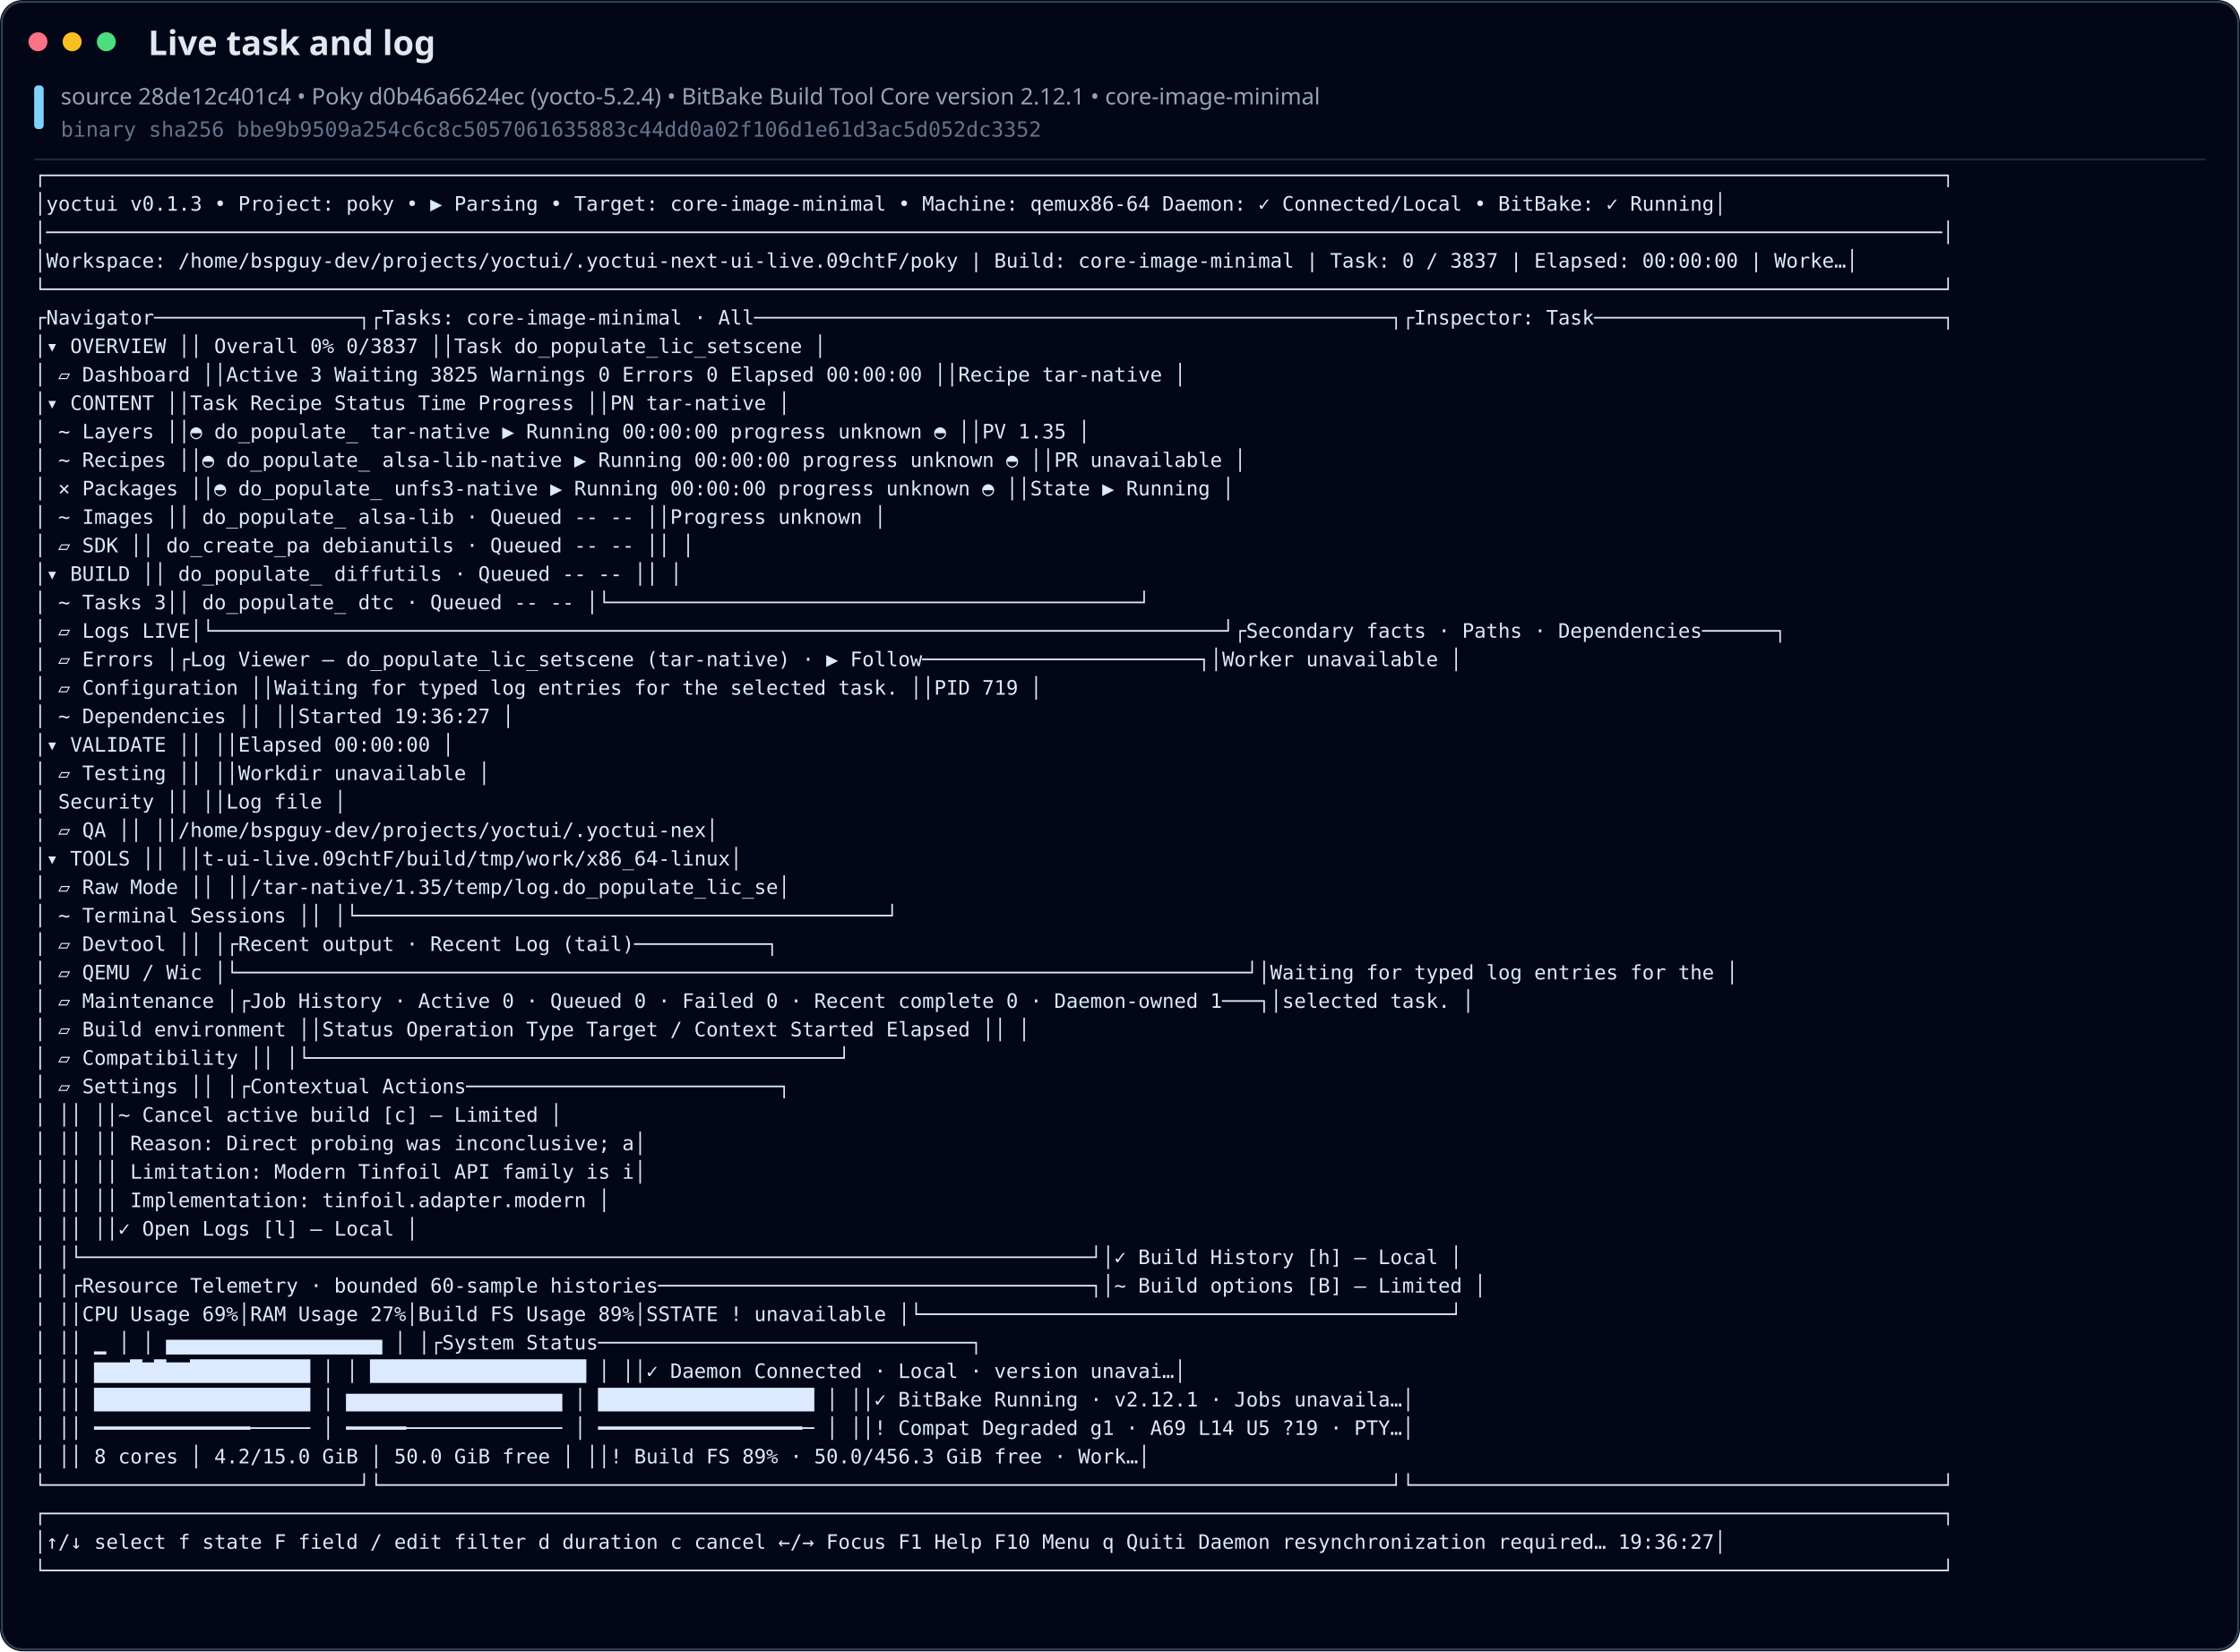
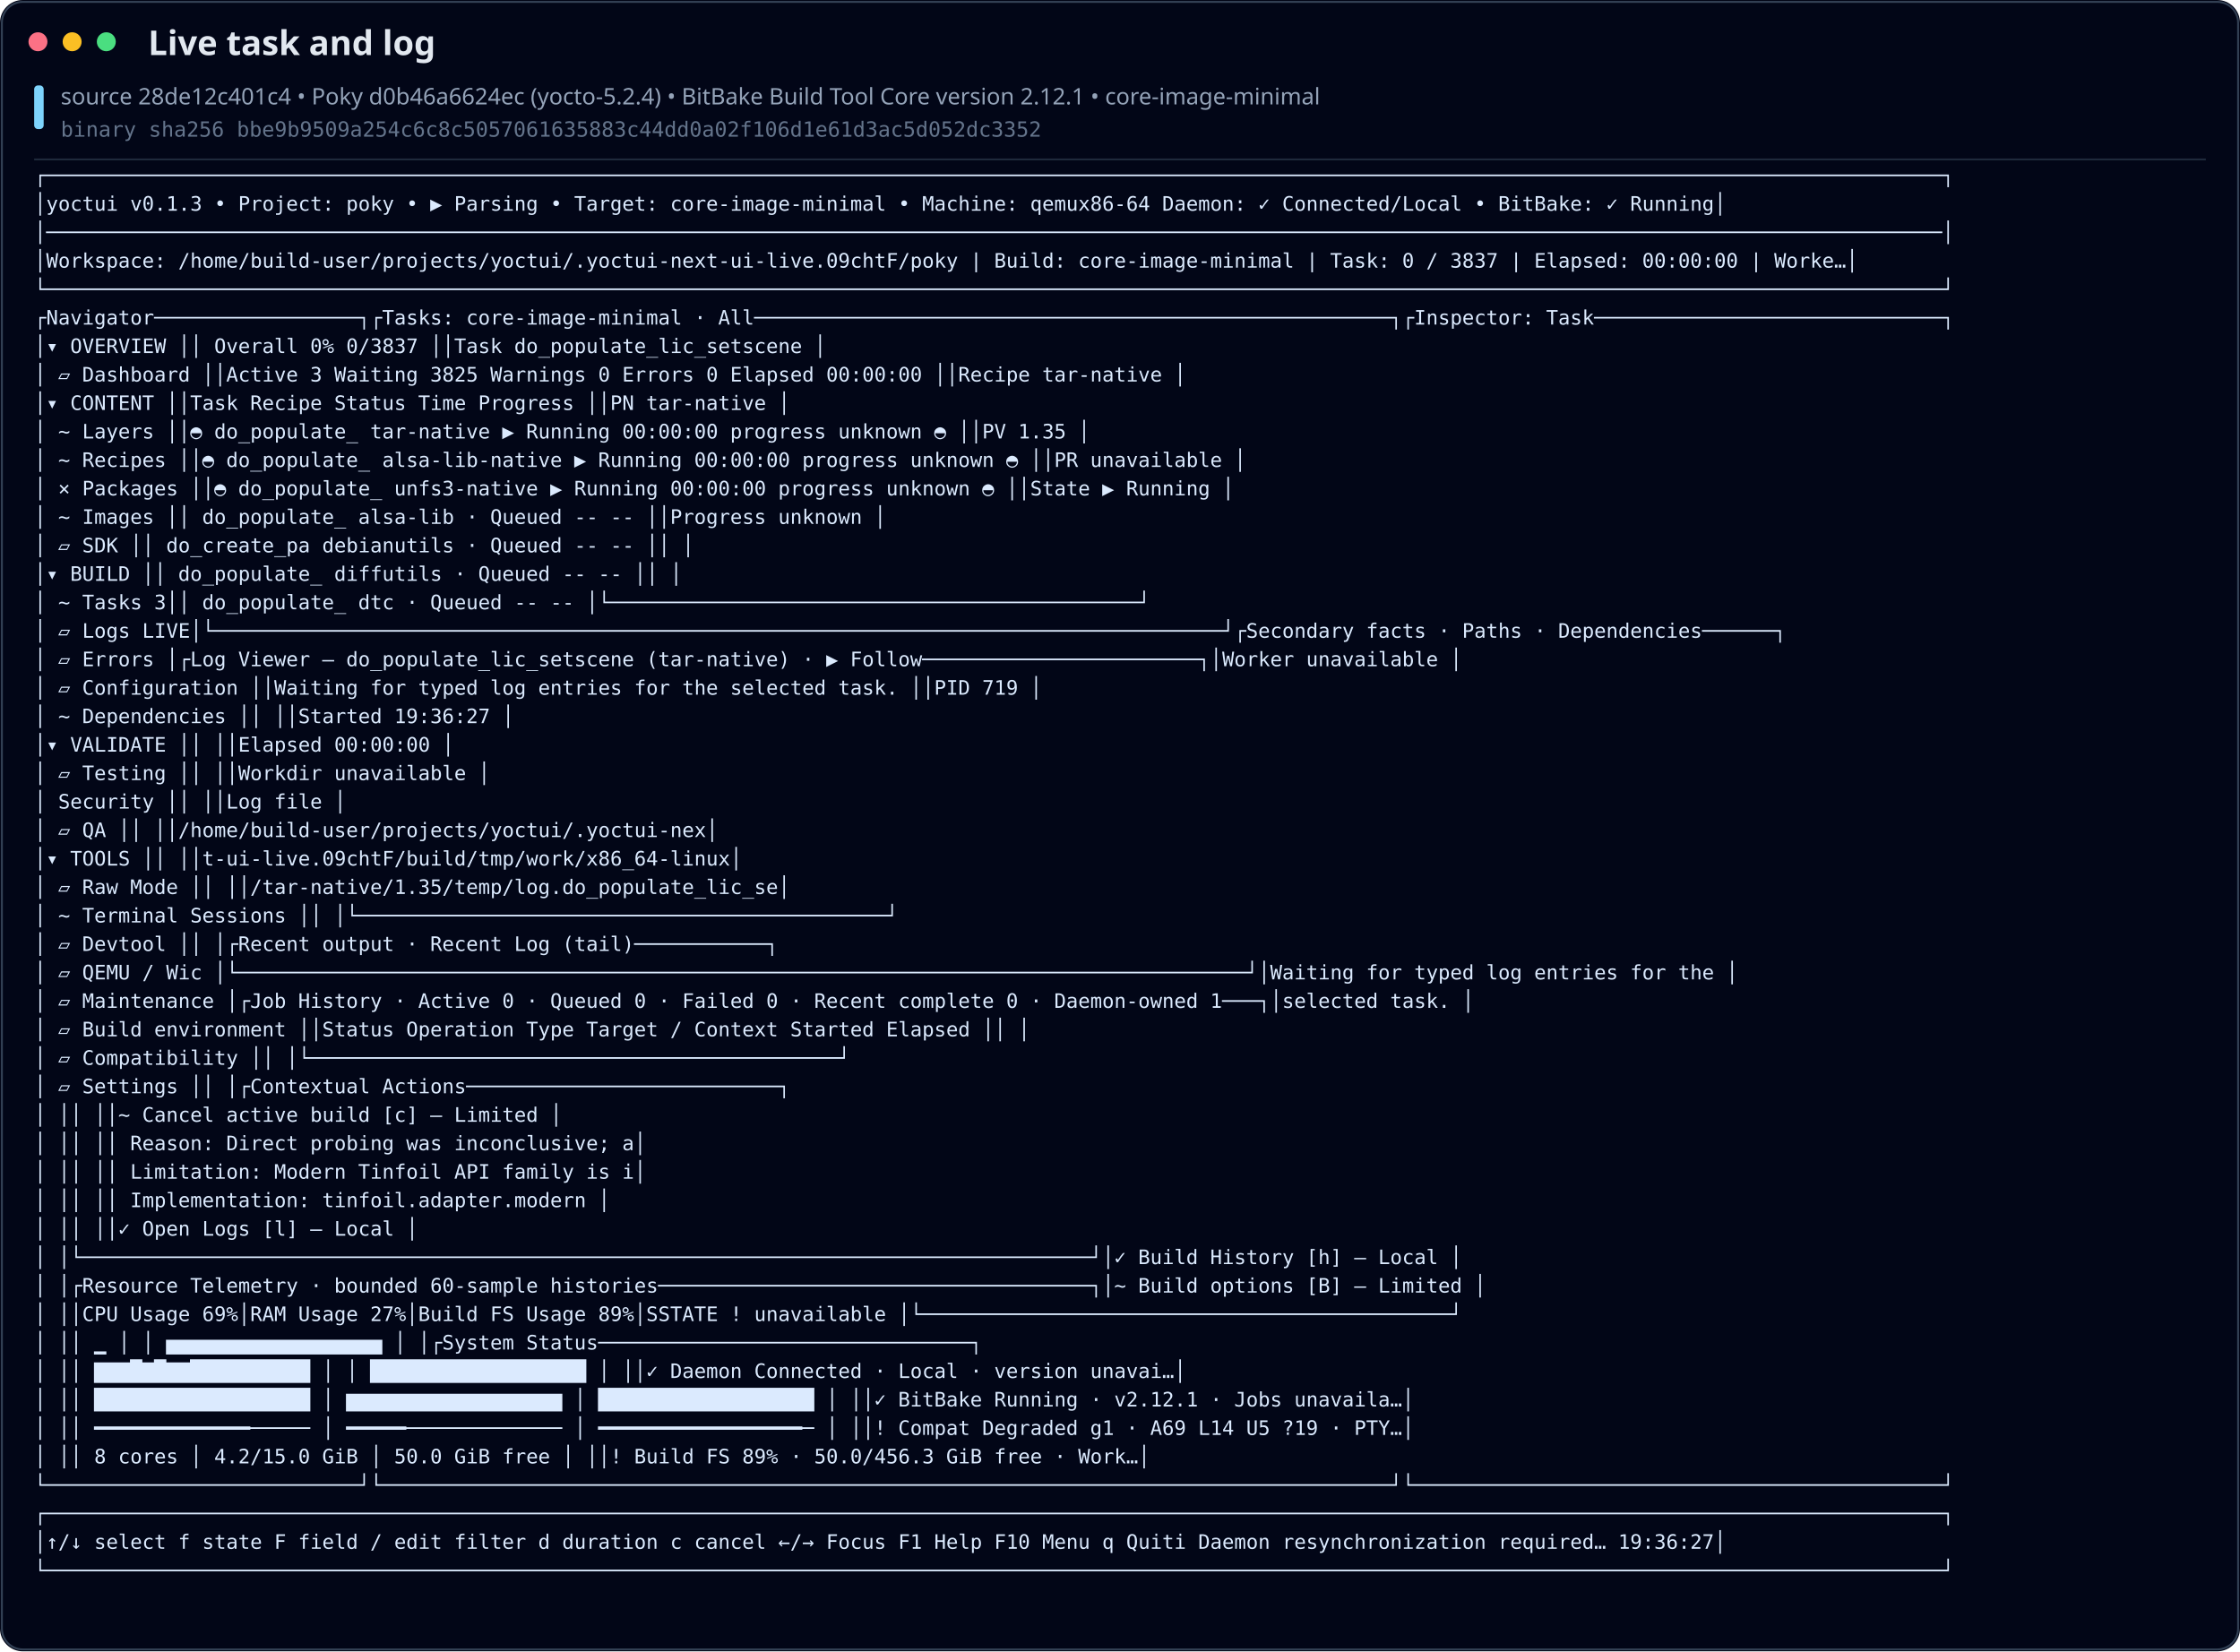
<svg xmlns="http://www.w3.org/2000/svg" width="1180" height="870" viewBox="0 0 1180 870" role="img" aria-labelledby="title description">
  <style>
  .heading { fill: #e2e8f0; font: 700 18px system-ui, sans-serif; }
  .provenance { fill: #94a3b8; font: 12px system-ui, sans-serif; }
  .hash { fill: #64748b; font: 11px ui-monospace, monospace; }
  .terminal { fill: #dbeafe; font: 10.5px 'DejaVu Sans Mono', 'Liberation Mono', monospace; white-space: pre; }
</style>
  <rect width="1180" height="870" rx="12" fill="#020617" />
  <rect x="1" y="1" width="1178" height="868" rx="11" fill="none" stroke="#334155" />
  <circle cx="20" cy="22" r="5" fill="#fb7185" />
  <circle cx="38" cy="22" r="5" fill="#fbbf24" />
  <circle cx="56" cy="22" r="5" fill="#4ade80" />
  <text x="78" y="29" class="heading">Live task and log</text>
  <rect x="18" y="45" width="5" height="23" rx="2" fill="#7dd3fc" />
  <text x="32" y="55" class="provenance">source 28de12c401c4  •  Poky d0b46a6624ec (yocto-5.2.4)  •  BitBake Build Tool Core version 2.12.1  •  core-image-minimal</text>
  <text x="32" y="72" class="hash">binary sha256 bbe9b9509a254c6c8c5057061635883c44dd0a02f106d1e61d3ac5d052dc3352</text>
  <line x1="18" y1="84" x2="1162" y2="84" stroke="#1e293b" />
  <text x="18" y="96" class="terminal">┌──────────────────────────────────────────────────────────────────────────────────────────────────────────────────────────────────────────────────────────────┐</text>
  <text x="18" y="111" class="terminal">│yoctui v0.1.3  •  Project: poky  •  ▶ Parsing  •  Target: core-image-minimal  •  Machine: qemux86-64          Daemon: ✓ Connected/Local  •  BitBake: ✓ Running│</text>
  <text x="18" y="126" class="terminal">│──────────────────────────────────────────────────────────────────────────────────────────────────────────────────────────────────────────────────────────────│</text>
-   <text x="18" y="141" class="terminal">│Workspace: /home/bspguy-dev/projects/yoctui/.yoctui-next-ui-live.09chtF/poky  |  Build: core-image-minimal  |  Task: 0 / 3837  |  Elapsed: 00:00:00  |  Worke…│</text>
+   <text x="18" y="141" class="terminal">│Workspace: /home/build-user/projects/yoctui/.yoctui-next-ui-live.09chtF/poky  |  Build: core-image-minimal  |  Task: 0 / 3837  |  Elapsed: 00:00:00  |  Worke…│</text>
  <text x="18" y="156" class="terminal">└──────────────────────────────────────────────────────────────────────────────────────────────────────────────────────────────────────────────────────────────┘</text>
  <text x="18" y="171" class="terminal">┌Navigator─────────────────┐┌Tasks: core-image-minimal · All─────────────────────────────────────────────────────┐┌Inspector: Task─────────────────────────────┐</text>
  <text x="18" y="186" class="terminal">│▾ OVERVIEW                ││                                Overall  0%  0/3837                                 ││Task        do_populate_lic_setscene        │</text>
  <text x="18" y="201" class="terminal">│  ▱ Dashboard             ││Active 3  Waiting 3825  Warnings 0  Errors 0  Elapsed 00:00:00                      ││Recipe      tar-native                      │</text>
  <text x="18" y="216" class="terminal">│▾ CONTENT                 ││Task           Recipe               Status        Time      Progress                ││PN          tar-native                      │</text>
  <text x="18" y="231" class="terminal">│  ~ Layers                ││◓ do_populate_ tar-native           ▶ Running     00:00:00  progress unknown ◓      ││PV          1.35                            │</text>
  <text x="18" y="246" class="terminal">│  ~ Recipes               ││◓ do_populate_ alsa-lib-native      ▶ Running     00:00:00  progress unknown ◓      ││PR          unavailable                     │</text>
  <text x="18" y="261" class="terminal">│  × Packages              ││◓ do_populate_ unfs3-native         ▶ Running     00:00:00  progress unknown ◓      ││State       ▶ Running                       │</text>
  <text x="18" y="276" class="terminal">│  ~ Images                ││  do_populate_ alsa-lib             · Queued      --        --                      ││Progress    unknown                         │</text>
  <text x="18" y="291" class="terminal">│  ▱ SDK                   ││  do_create_pa debianutils          · Queued      --        --                      ││                                            │</text>
  <text x="18" y="306" class="terminal">│▾ BUILD                   ││  do_populate_ diffutils            · Queued      --        --                      ││                                            │</text>
  <text x="18" y="321" class="terminal">│  ~ Tasks                3││  do_populate_ dtc                  · Queued      --        --                      │└────────────────────────────────────────────┘</text>
  <text x="18" y="336" class="terminal">│  ▱ Logs              LIVE│└────────────────────────────────────────────────────────────────────────────────────┘┌Secondary facts · Paths · Dependencies──────┐</text>
  <text x="18" y="351" class="terminal">│  ▱ Errors                │┌Log Viewer — do_populate_lic_setscene (tar-native) · ▶ Follow───────────────────────┐│Worker      unavailable                     │</text>
  <text x="18" y="366" class="terminal">│  ▱ Configuration         ││Waiting for typed log entries for the selected task.                                ││PID         719                             │</text>
  <text x="18" y="381" class="terminal">│  ~ Dependencies          ││                                                                                    ││Started     19:36:27                        │</text>
  <text x="18" y="396" class="terminal">│▾ VALIDATE                ││                                                                                    ││Elapsed     00:00:00                        │</text>
  <text x="18" y="411" class="terminal">│  ▱ Testing               ││                                                                                    ││Workdir     unavailable                     │</text>
  <text x="18" y="426" class="terminal">│    Security              ││                                                                                    ││Log file                                    │</text>
-   <text x="18" y="441" class="terminal">│  ▱ QA                    ││                                                                                    ││/home/bspguy-dev/projects/yoctui/.yoctui-nex│</text>
+   <text x="18" y="441" class="terminal">│  ▱ QA                    ││                                                                                    ││/home/build-user/projects/yoctui/.yoctui-nex│</text>
  <text x="18" y="456" class="terminal">│▾ TOOLS                   ││                                                                                    ││t-ui-live.09chtF/build/tmp/work/x86_64-linux│</text>
  <text x="18" y="471" class="terminal">│  ▱ Raw Mode              ││                                                                                    ││/tar-native/1.35/temp/log.do_populate_lic_se│</text>
  <text x="18" y="486" class="terminal">│  ~ Terminal Sessions     ││                                                                                    │└────────────────────────────────────────────┘</text>
  <text x="18" y="501" class="terminal">│  ▱ Devtool               ││                                                                                    │┌Recent output · Recent Log (tail)───────────┐</text>
  <text x="18" y="516" class="terminal">│  ▱ QEMU / Wic            │└────────────────────────────────────────────────────────────────────────────────────┘│Waiting for typed log entries for the       │</text>
  <text x="18" y="531" class="terminal">│  ▱ Maintenance           │┌Job History · Active 0 · Queued 0 · Failed 0 · Recent complete 0 · Daemon-owned 1───┐│selected task.                              │</text>
  <text x="18" y="546" class="terminal">│  ▱ Build environment     ││Status        Operation     Type         Target / Context        Started   Elapsed  ││                                            │</text>
  <text x="18" y="561" class="terminal">│  ▱ Compatibility         ││                                                                                    │└────────────────────────────────────────────┘</text>
  <text x="18" y="576" class="terminal">│  ▱ Settings              ││                                                                                    │┌Contextual Actions──────────────────────────┐</text>
  <text x="18" y="591" class="terminal">│                          ││                                                                                    ││~ Cancel active build  [c] — Limited        │</text>
  <text x="18" y="606" class="terminal">│                          ││                                                                                    ││  Reason: Direct probing was inconclusive; a│</text>
  <text x="18" y="621" class="terminal">│                          ││                                                                                    ││  Limitation: Modern Tinfoil API family is i│</text>
  <text x="18" y="636" class="terminal">│                          ││                                                                                    ││  Implementation: tinfoil.adapter.modern    │</text>
  <text x="18" y="651" class="terminal">│                          ││                                                                                    ││✓ Open Logs            [l] — Local          │</text>
  <text x="18" y="666" class="terminal">│                          │└────────────────────────────────────────────────────────────────────────────────────┘│✓ Build History        [h] — Local          │</text>
  <text x="18" y="681" class="terminal">│                          │┌Resource Telemetry · bounded 60-sample histories────────────────────────────────────┐│~ Build options        [B] — Limited        │</text>
  <text x="18" y="696" class="terminal">│                          ││CPU Usage        69%│RAM Usage        27%│Build FS Usage   89%│SSTATE ! unavailable │└────────────────────────────────────────────┘</text>
  <text x="18" y="711" class="terminal">│                          ││               ▁    │                    │ ▅▅▅▅▅▅▅▅▅▅▅▅▅▅▅▅▅▅ │                     │┌System Status───────────────────────────────┐</text>
  <text x="18" y="726" class="terminal">│                          ││ ▇▇▇█▇█▇▇██████████ │                    │ ██████████████████ │                     ││✓ Daemon Connected · Local · version unavai…│</text>
  <text x="18" y="741" class="terminal">│                          ││ ██████████████████ │ ▆▆▆▆▆▆▆▆▆▆▆▆▆▆▆▆▆▆ │ ██████████████████ │                     ││✓ BitBake Running · v2.12.1 · Jobs unavaila…│</text>
  <text x="18" y="756" class="terminal">│                          ││ ━━━━━━━━━━━━━───── │ ━━━━━───────────── │ ━━━━━━━━━━━━━━━━━─ │                     ││! Compat Degraded g1 · A69 L14 U5 ?19 · PTY…│</text>
  <text x="18" y="771" class="terminal">│                          ││       8 cores      │    4.2/15.0 GiB    │    50.0 GiB free   │                     ││! Build FS 89% · 50.0/456.3 GiB free · Work…│</text>
  <text x="18" y="786" class="terminal">└──────────────────────────┘└────────────────────────────────────────────────────────────────────────────────────┘└────────────────────────────────────────────┘</text>
  <text x="18" y="801" class="terminal">┌──────────────────────────────────────────────────────────────────────────────────────────────────────────────────────────────────────────────────────────────┐</text>
  <text x="18" y="816" class="terminal">│↑/↓ select   f state   F field   / edit filter   d duration   c cancel   ←/→ Focus   F1 Help   F10 Menu   q Quiti Daemon resynchronization required…  19:36:27│</text>
  <text x="18" y="831" class="terminal">└──────────────────────────────────────────────────────────────────────────────────────────────────────────────────────────────────────────────────────────────┘</text>
</svg>
